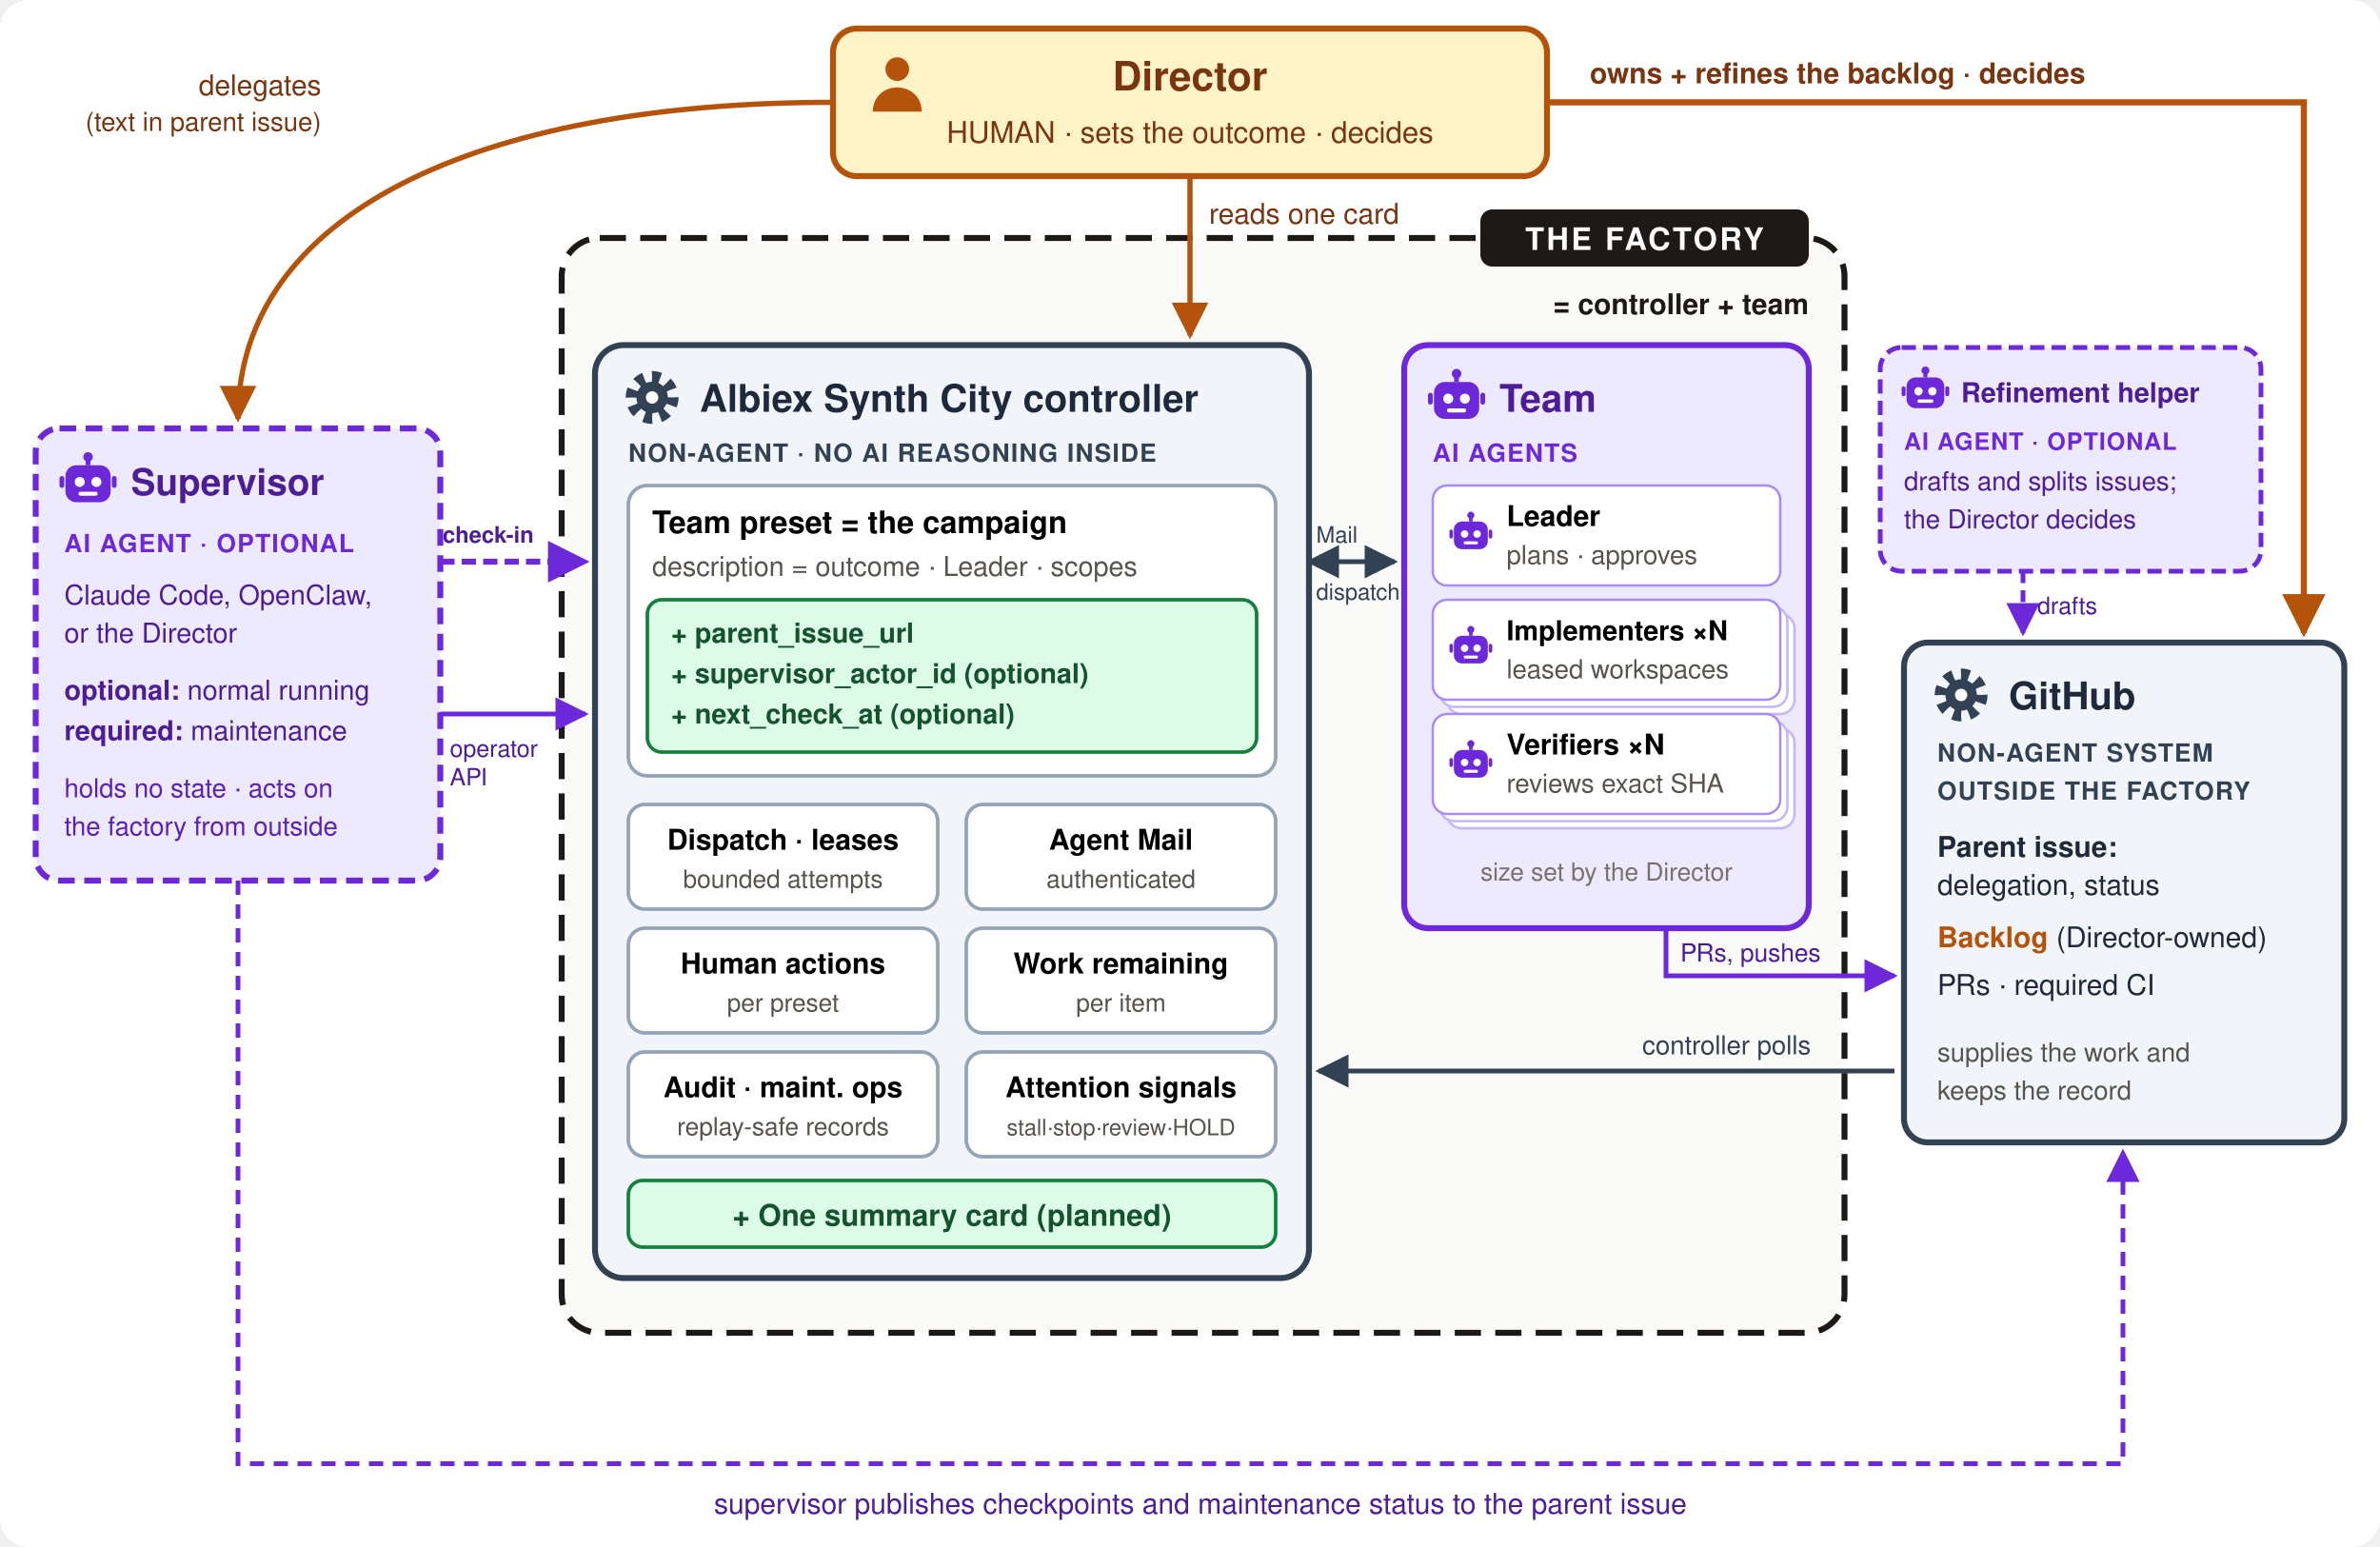
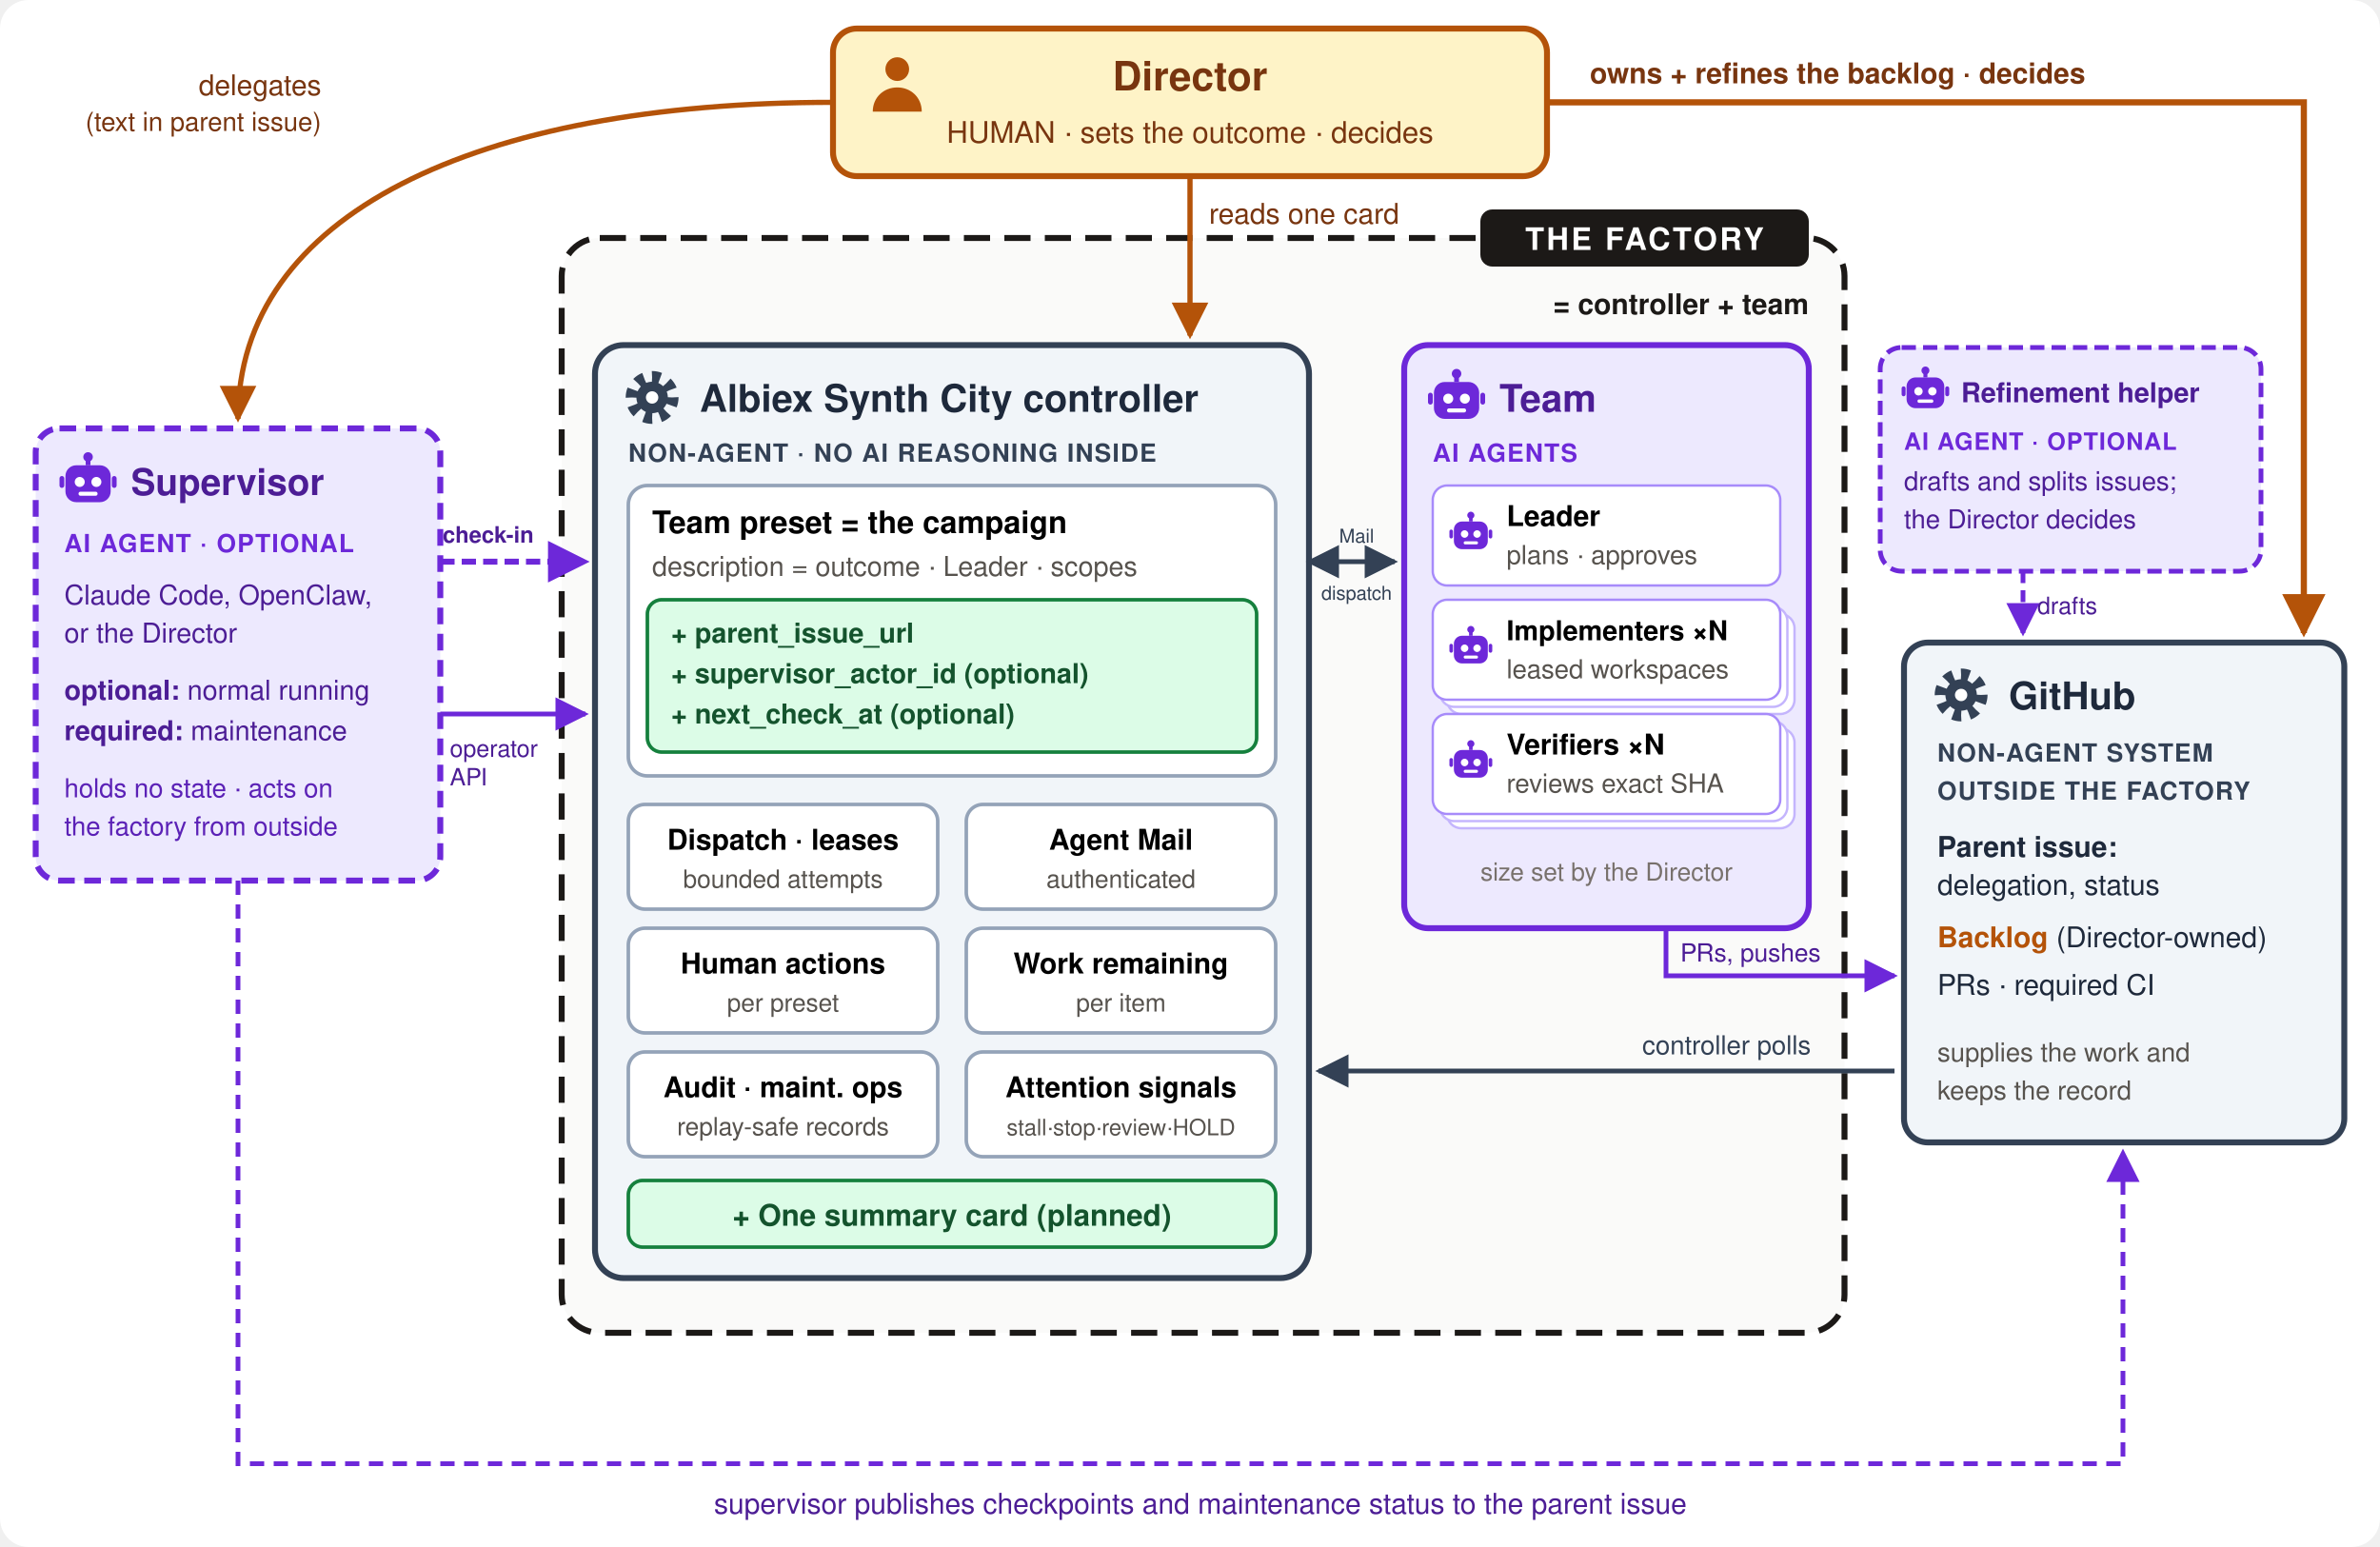
<svg xmlns="http://www.w3.org/2000/svg" viewBox="0 0 1000 650" width="1000" height="650">
  <style>text{font-family:ui-sans-serif,system-ui,-apple-system,"Segoe UI",Helvetica,Arial,sans-serif}</style>
  <defs>
    <symbol id="i-human" viewBox="0 0 24 24">
      <circle cx="12" cy="6.5" r="4.6" />
      <path d="M2.5 23c0-5.6 4.3-9.4 9.5-9.4s9.5 3.8 9.5 9.4z" />
    </symbol>
    <symbol id="i-agent" viewBox="0 0 24 24">
      <rect x="11" y="1.5" width="2" height="4" />
      <circle cx="12" cy="2" r="2" />
      <rect x="2.5" y="5.5" width="19" height="15.5" rx="4.5" />
      <circle cx="8.5" cy="12.5" r="2.1" fill="#fff" />
      <circle cx="15.5" cy="12.5" r="2.1" fill="#fff" />
      <rect x="8" y="16.6" width="8" height="1.7" rx=".8" fill="#fff" />
      <rect x="0" y="10" width="2" height="5" rx="1" />
      <rect x="22" y="10" width="2" height="5" rx="1" />
    </symbol>
    <symbol id="i-system" viewBox="0 0 24 24">
      <circle cx="12" cy="12" r="8.6" fill="none" stroke="currentColor" stroke-width="5" stroke-dasharray="3.4 3.35" />
      <circle cx="12" cy="12" r="6.6" />
      <circle cx="12" cy="12" r="2.6" fill="#fff" />
    </symbol>
  </defs>
  <rect width="100%" height="100%" rx="12" fill="#ffffff" />
  <defs>
    <marker id="mh" viewBox="0 0 10 10" refX="9" refY="5" markerWidth="7" markerHeight="7" orient="auto-start-reverse">
      <path d="M0,0 L10,5 L0,10 z" fill="#b45309" />
    </marker>
    <marker id="ma" viewBox="0 0 10 10" refX="9" refY="5" markerWidth="7" markerHeight="7" orient="auto-start-reverse">
      <path d="M0,0 L10,5 L0,10 z" fill="#6d28d9" />
    </marker>
    <marker id="ms" viewBox="0 0 10 10" refX="9" refY="5" markerWidth="7" markerHeight="7" orient="auto-start-reverse">
      <path d="M0,0 L10,5 L0,10 z" fill="#334155" />
    </marker>
  </defs>
  <rect x="236" y="100" width="539" height="460" rx="16" fill="#fafaf9" stroke="#1c1917" stroke-width="2.5" stroke-dasharray="11 6" />
  <rect x="622" y="88" width="138" height="24" rx="5" fill="#1c1917" />
  <text x="691" y="105" text-anchor="middle" font-size="13" font-weight="800" fill="#fff" letter-spacing="1">THE FACTORY</text>
  <text x="760" y="132" text-anchor="end" font-size="12" font-weight="600" fill="#1c1917">= controller + team</text>
  <rect x="350" y="12" width="300" height="62" rx="10" fill="#fef3c7" stroke="#b45309" stroke-width="2.5" />
  <use href="#i-human" x="364" y="22" width="26" height="26" fill="#b45309" />
  <text x="500" y="38" text-anchor="middle" font-size="17" font-weight="700" fill="#78350f">Director</text>
  <text x="500" y="60" text-anchor="middle" font-size="12.5" fill="#78350f">HUMAN · sets the outcome · decides</text>
  <g transform="translate(-15,0)">
    <rect x="30" y="180" width="170" height="190" rx="10" fill="#ede9fe" stroke="#6d28d9" stroke-width="2.5" stroke-dasharray="7 4" />
    <use href="#i-agent" x="40" y="190" width="24" height="24" fill="#6d28d9" />
    <text x="70" y="208" font-size="15.5" font-weight="700" fill="#4c1d95">Supervisor</text>
    <text x="42" y="232" font-size="10.5" font-weight="700" fill="#6d28d9" letter-spacing=".5">AI AGENT · OPTIONAL</text>
    <text x="42" y="254" font-size="11.5" fill="#4c1d95">Claude Code, OpenClaw,</text>
    <text x="42" y="270" font-size="11.5" fill="#4c1d95">or the Director</text>
    <text x="42" y="294" font-size="11.5" fill="#4c1d95">
      <tspan font-weight="700">optional:</tspan> normal running</text>
    <text x="42" y="311" font-size="11.5" fill="#4c1d95">
      <tspan font-weight="700">required:</tspan> maintenance</text>
    <text x="42" y="335" font-size="11" fill="#5b21b6">holds no state · acts on</text>
    <text x="42" y="351" font-size="11" fill="#5b21b6">the factory from outside</text>
  </g>
  <rect x="250" y="145" width="300" height="392" rx="12" fill="#f1f5f9" stroke="#334155" stroke-width="2.5" />
  <use href="#i-system" x="262" y="155" width="24" height="24" fill="#334155" color="#334155" />
  <text x="294" y="173" font-size="16" font-weight="700" fill="#1e293b">Albiex Synth City controller</text>
  <text x="264" y="194" font-size="10.5" font-weight="700" fill="#334155" letter-spacing=".5">NON-AGENT · NO AI REASONING INSIDE</text>
  <rect x="264" y="204" width="272" height="122" rx="8" fill="#fff" stroke="#94a3b8" stroke-width="1.5" />
  <text x="274" y="224" font-size="13" font-weight="700">Team preset = the campaign</text>
  <text x="274" y="242" font-size="11.5" fill="#57534e">description = outcome · Leader · scopes</text>
  <rect x="272" y="252" width="256" height="64" rx="6" fill="#dcfce7" stroke="#15803d" stroke-width="1.5" />
  <text x="282" y="270" font-size="11.5" fill="#14532d" font-weight="700">+ parent_issue_url</text>
  <text x="282" y="287" font-size="11.5" fill="#14532d" font-weight="700">+ supervisor_actor_id (optional)</text>
  <text x="282" y="304" font-size="11.5" fill="#14532d" font-weight="700">+ next_check_at (optional)</text>
  <g font-size="12" text-anchor="middle">
    <rect x="264" y="338" width="130" height="44" rx="7" fill="#fff" stroke="#94a3b8" stroke-width="1.5" />
    <text x="329" y="357" font-weight="600">Dispatch · leases</text>
    <text x="329" y="373" font-size="10.5" fill="#57534e">bounded attempts</text>
    <rect x="406" y="338" width="130" height="44" rx="7" fill="#fff" stroke="#94a3b8" stroke-width="1.5" />
    <text x="471" y="357" font-weight="600">Agent Mail</text>
    <text x="471" y="373" font-size="10.5" fill="#57534e">authenticated</text>
    <rect x="264" y="390" width="130" height="44" rx="7" fill="#fff" stroke="#94a3b8" stroke-width="1.5" />
    <text x="329" y="409" font-weight="600">Human actions</text>
    <text x="329" y="425" font-size="10.5" fill="#57534e">per preset</text>
    <rect x="406" y="390" width="130" height="44" rx="7" fill="#fff" stroke="#94a3b8" stroke-width="1.5" />
    <text x="471" y="409" font-weight="600">Work remaining</text>
    <text x="471" y="425" font-size="10.5" fill="#57534e">per item</text>
    <rect x="264" y="442" width="130" height="44" rx="7" fill="#fff" stroke="#94a3b8" stroke-width="1.5" />
    <text x="329" y="461" font-weight="600">Audit · maint. ops</text>
    <text x="329" y="477" font-size="10.5" fill="#57534e">replay-safe records</text>
    <rect x="406" y="442" width="130" height="44" rx="7" fill="#fff" stroke="#94a3b8" stroke-width="1.5" />
    <text x="471" y="461" font-weight="600">Attention signals</text>
    <text x="471" y="477" font-size="9.5" fill="#57534e">stall·stop·review·HOLD</text>
  </g>
  <rect x="264" y="496" width="272" height="28" rx="6" fill="#dcfce7" stroke="#15803d" stroke-width="1.5" />
  <text x="400" y="515" text-anchor="middle" font-size="12.5" font-weight="700" fill="#14532d">+ One summary card (planned)</text>
  <rect x="590" y="145" width="170" height="245" rx="10" fill="#ede9fe" stroke="#6d28d9" stroke-width="2.5" />
  <use href="#i-agent" x="600" y="155" width="24" height="24" fill="#6d28d9" />
  <text x="630" y="173" font-size="16" font-weight="700" fill="#4c1d95">Team</text>
  <text x="602" y="194" font-size="10.5" font-weight="700" fill="#6d28d9" letter-spacing=".5">AI AGENTS</text>
  <g font-size="11">
    <rect x="602" y="204" width="146" height="42" rx="6" fill="#fff" stroke="#a78bfa" />
    <use href="#i-agent" x="609" y="215" width="18" height="18" fill="#6d28d9" />
    <text x="633" y="221" font-weight="700" font-size="12">Leader</text>
    <text x="633" y="237" fill="#57534e">plans · approves</text>
    <rect x="608" y="258" width="146" height="42" rx="6" fill="#fff" stroke="#c4b5fd" />
    <rect x="605" y="255" width="146" height="42" rx="6" fill="#fff" stroke="#c4b5fd" />
    <rect x="602" y="252" width="146" height="42" rx="6" fill="#fff" stroke="#a78bfa" />
    <use href="#i-agent" x="609" y="263" width="18" height="18" fill="#6d28d9" />
    <text x="633" y="269" font-weight="700" font-size="11.5">Implementers ×N</text>
    <text x="633" y="285" fill="#57534e">leased workspaces</text>
    <rect x="608" y="306" width="146" height="42" rx="6" fill="#fff" stroke="#c4b5fd" />
    <rect x="605" y="303" width="146" height="42" rx="6" fill="#fff" stroke="#c4b5fd" />
    <rect x="602" y="300" width="146" height="42" rx="6" fill="#fff" stroke="#a78bfa" />
    <use href="#i-agent" x="609" y="311" width="18" height="18" fill="#6d28d9" />
    <text x="633" y="317" font-weight="700" font-size="12">Verifiers ×N</text>
    <text x="633" y="333" fill="#57534e">reviews exact SHA</text>
  </g>
  <text x="675" y="370" text-anchor="middle" font-size="10.5" fill="#78716c">size set by the Director</text>
  <rect x="790" y="146" width="160" height="94" rx="9" fill="#ede9fe" stroke="#6d28d9" stroke-width="2" stroke-dasharray="6 3" />
  <use href="#i-agent" x="799" y="154" width="20" height="20" fill="#6d28d9" />
  <text x="824" y="169" font-size="11.5" font-weight="700" fill="#4c1d95">Refinement helper</text>
  <text x="800" y="189" font-size="10" font-weight="700" fill="#6d28d9" letter-spacing=".4">AI AGENT · OPTIONAL</text>
  <text x="800" y="206" font-size="11" fill="#4c1d95">drafts and splits issues;</text>
  <text x="800" y="222" font-size="11" fill="#4c1d95">the Director decides</text>
  <path d="M850,240 L850,266" stroke="#6d28d9" stroke-width="2" fill="none" marker-end="url(#ma)" stroke-dasharray="5 3" />
  <text x="856" y="258" font-size="10" fill="#4c1d95">drafts</text>
  <rect x="800" y="270" width="185" height="210" rx="10" fill="#f1f5f9" stroke="#334155" stroke-width="2.5" />
  <use href="#i-system" x="812" y="280" width="24" height="24" fill="#334155" color="#334155" />
  <text x="844" y="298" font-size="16" font-weight="700" fill="#1e293b">GitHub</text>
  <text x="814" y="320" font-size="10.5" font-weight="700" fill="#334155" letter-spacing=".5">NON-AGENT SYSTEM</text>
  <text x="814" y="336" font-size="10.5" font-weight="700" fill="#334155" letter-spacing=".5">OUTSIDE THE FACTORY</text>
  <text x="814" y="360" font-size="12" fill="#1e293b">
    <tspan font-weight="700">Parent issue:</tspan>
  </text>
  <text x="814" y="376" font-size="12" fill="#1e293b">delegation, status</text>
  <text x="814" y="398" font-size="12" fill="#1e293b">
    <tspan font-weight="700" fill="#b45309">Backlog</tspan> (Director-owned)</text>
  <text x="814" y="418" font-size="12" fill="#1e293b">PRs · required CI</text>
  <text x="814" y="446" font-size="11" fill="#57534e">supplies the work and</text>
  <text x="814" y="462" font-size="11" fill="#57534e">keeps the record</text>
  <path d="M500,74 L500,141" stroke="#b45309" stroke-width="2.2" fill="none" marker-end="url(#mh)" />
  <text x="508" y="94" font-size="12" fill="#78350f">reads one card</text>
  <path d="M650,43 L968,43 L968,266" stroke="#b45309" stroke-width="2.6" fill="none" marker-end="url(#mh)" />
  <text x="668" y="35" font-size="12" font-weight="700" fill="#78350f">owns + refines the backlog · decides</text>
  <path d="M350,43 C200,43 100,90 100,176" stroke="#b45309" stroke-width="2.2" fill="none" marker-end="url(#mh)" />
  <text x="135" y="40" text-anchor="end" font-size="12" fill="#78350f">delegates</text>
  <text x="135" y="55" text-anchor="end" font-size="11" fill="#78350f">(text in parent issue)</text>
  <path d="M185,236 L246,236" stroke="#6d28d9" stroke-width="2.5" fill="none" marker-end="url(#ma)" stroke-dasharray="6 3" />
  <text x="186" y="228" font-size="9.5" fill="#4c1d95" font-weight="700">check-in</text>
  <path d="M185,300 L246,300" stroke="#6d28d9" stroke-width="2" fill="none" marker-end="url(#ma)" />
  <text x="189" y="318" font-size="10" fill="#4c1d95">operator</text>
  <text x="189" y="330" font-size="10" fill="#4c1d95">API</text>
  <path d="M100,370 L100,615 L892,615 L892,484" stroke="#6d28d9" stroke-width="2" fill="none" marker-end="url(#ma)" stroke-dasharray="6 4" />
  <text x="300" y="636" font-size="12" fill="#4c1d95">supervisor publishes checkpoints and maintenance status to the parent issue</text>
  <path d="M700,390 L700,410 L796,410" stroke="#6d28d9" stroke-width="2" fill="none" marker-end="url(#ma)" />
  <text x="706" y="404" font-size="10.5" fill="#4c1d95">PRs, pushes</text>
  <path d="M550,236 L586,236" stroke="#334155" stroke-width="2" fill="none" marker-end="url(#ms)" marker-start="url(#ms)" />
-   <text x="553" y="228" font-size="9.5" fill="#334155">Mail</text>
-   <text x="553" y="252" font-size="9.5" fill="#334155">dispatch</text>
+   <text x="570" y="228" text-anchor="middle" font-size="8" fill="#334155">Mail</text>
+   <text x="570" y="252" text-anchor="middle" font-size="8" fill="#334155">dispatch</text>
  <path d="M796,450 L554,450" stroke="#334155" stroke-width="2" fill="none" marker-end="url(#ms)" />
  <text x="690" y="443" font-size="11" fill="#334155">controller polls</text>
</svg>
